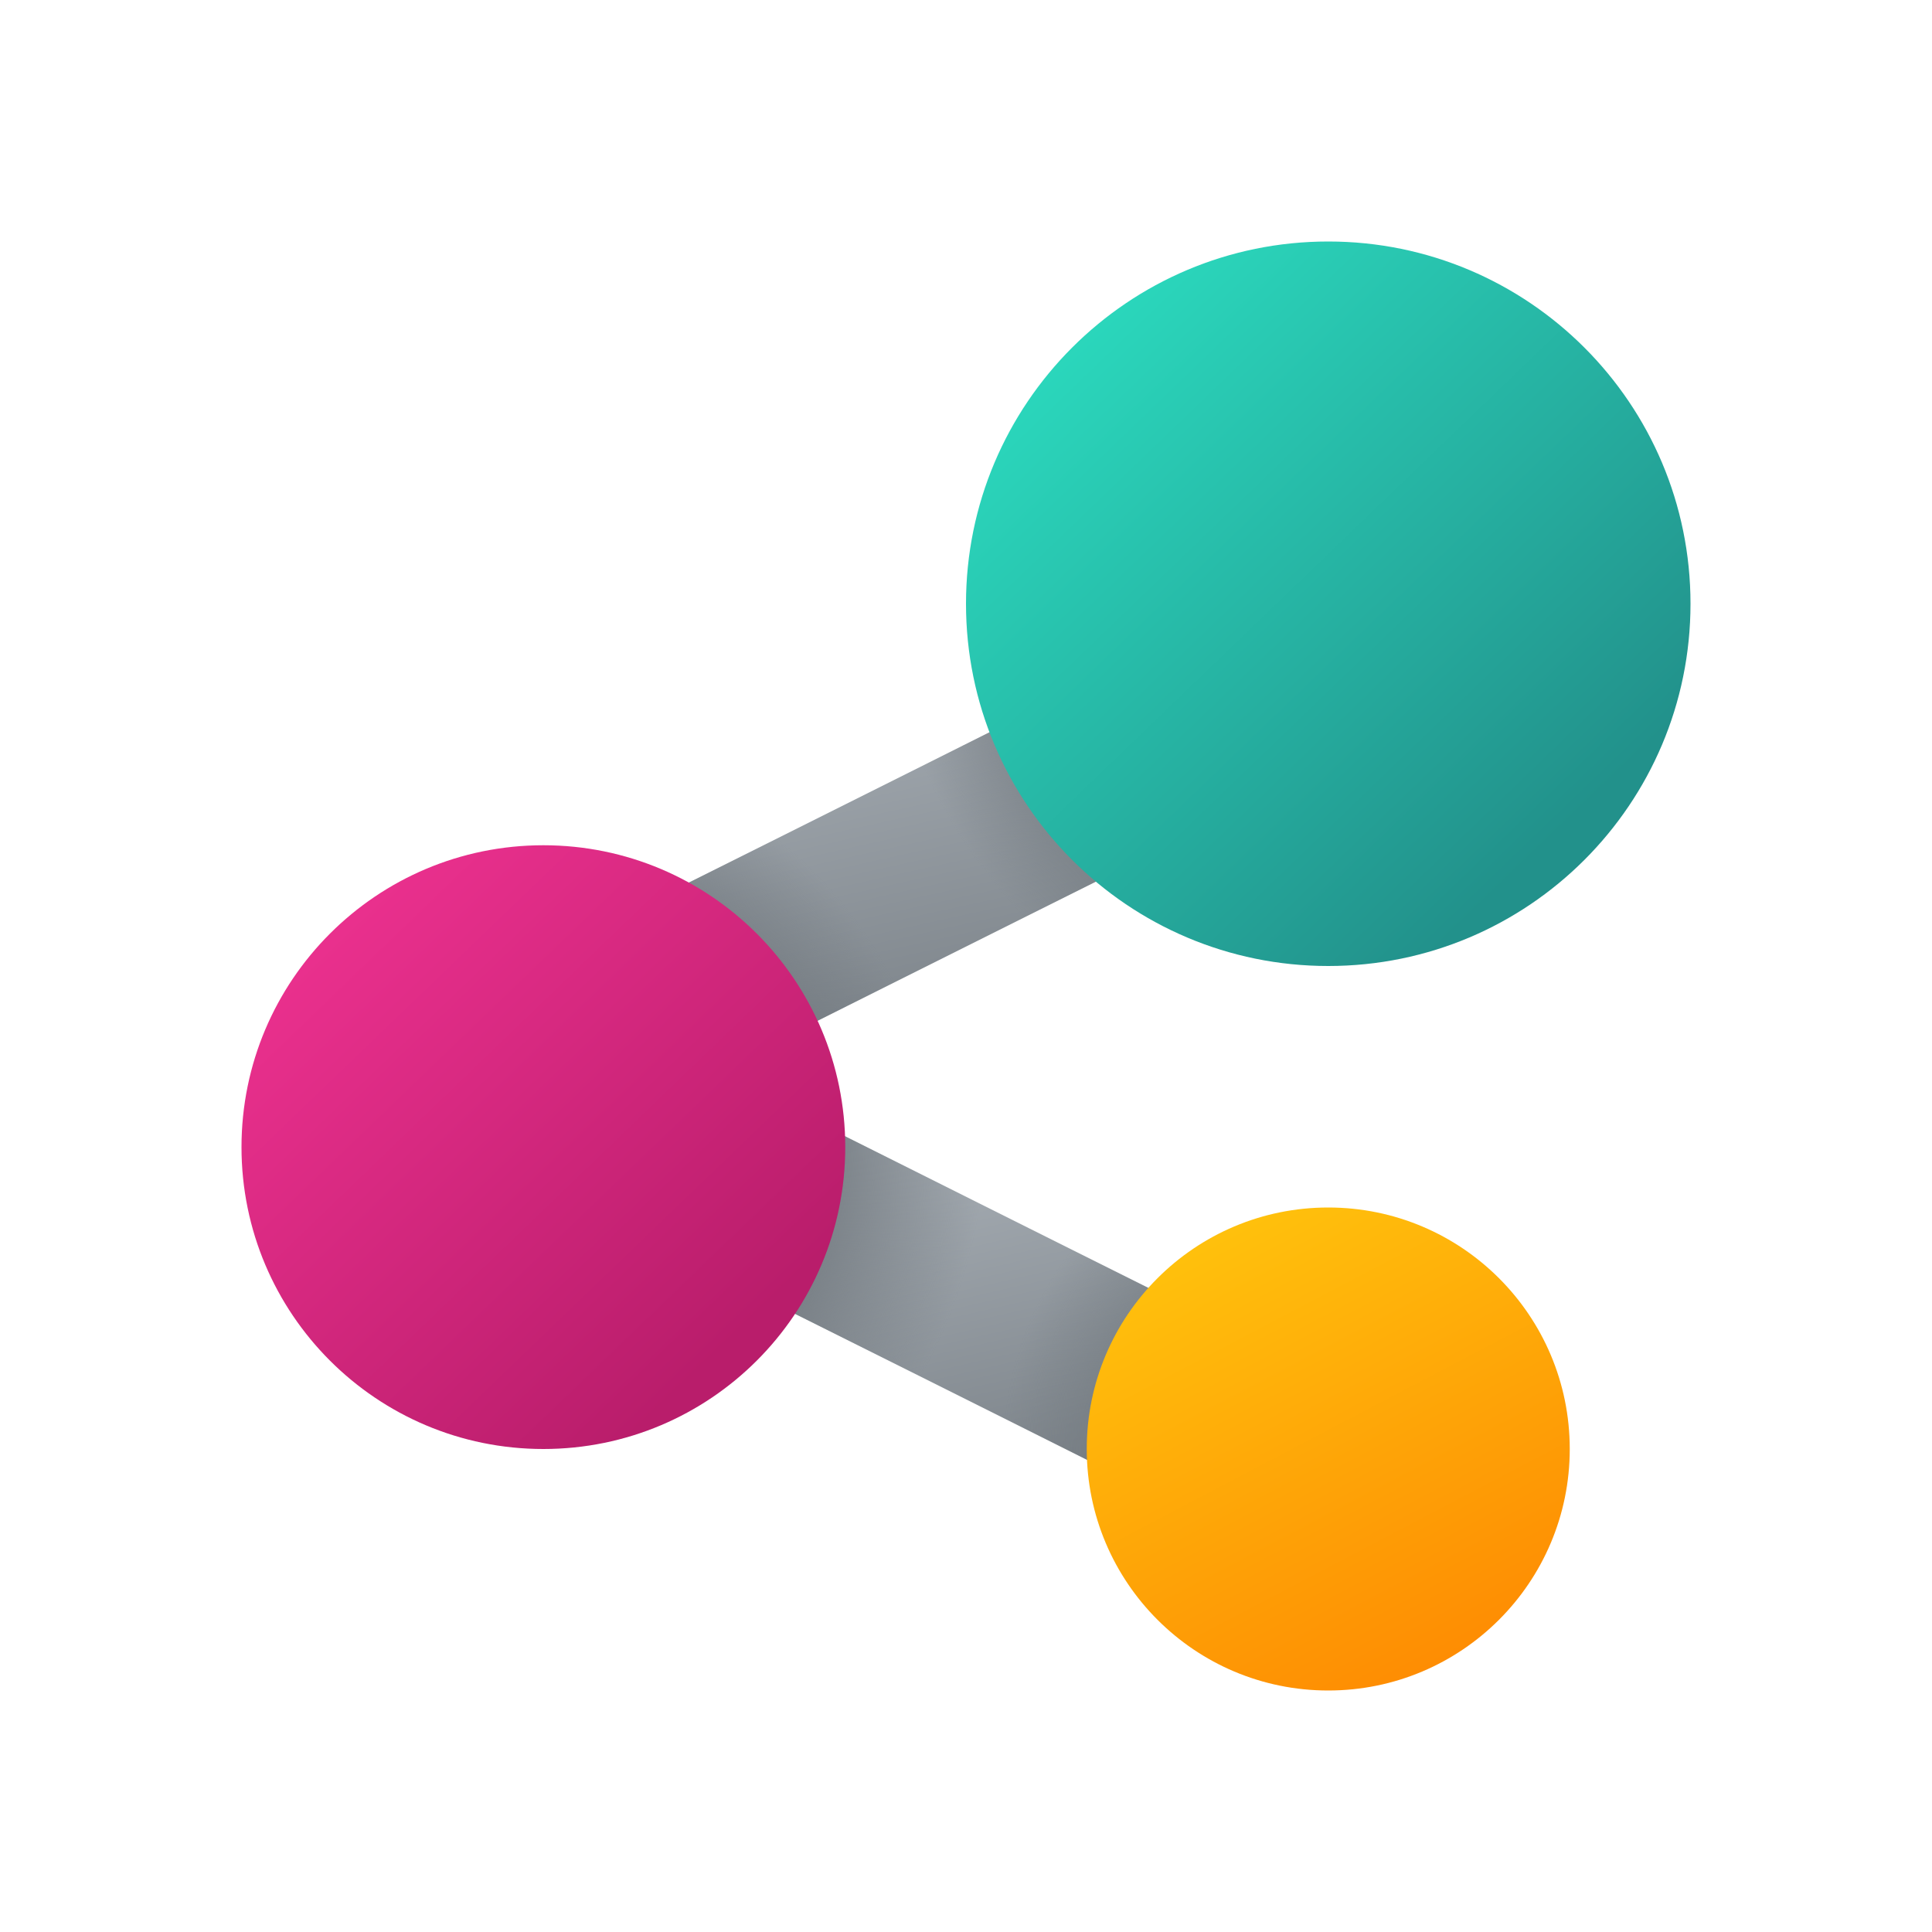
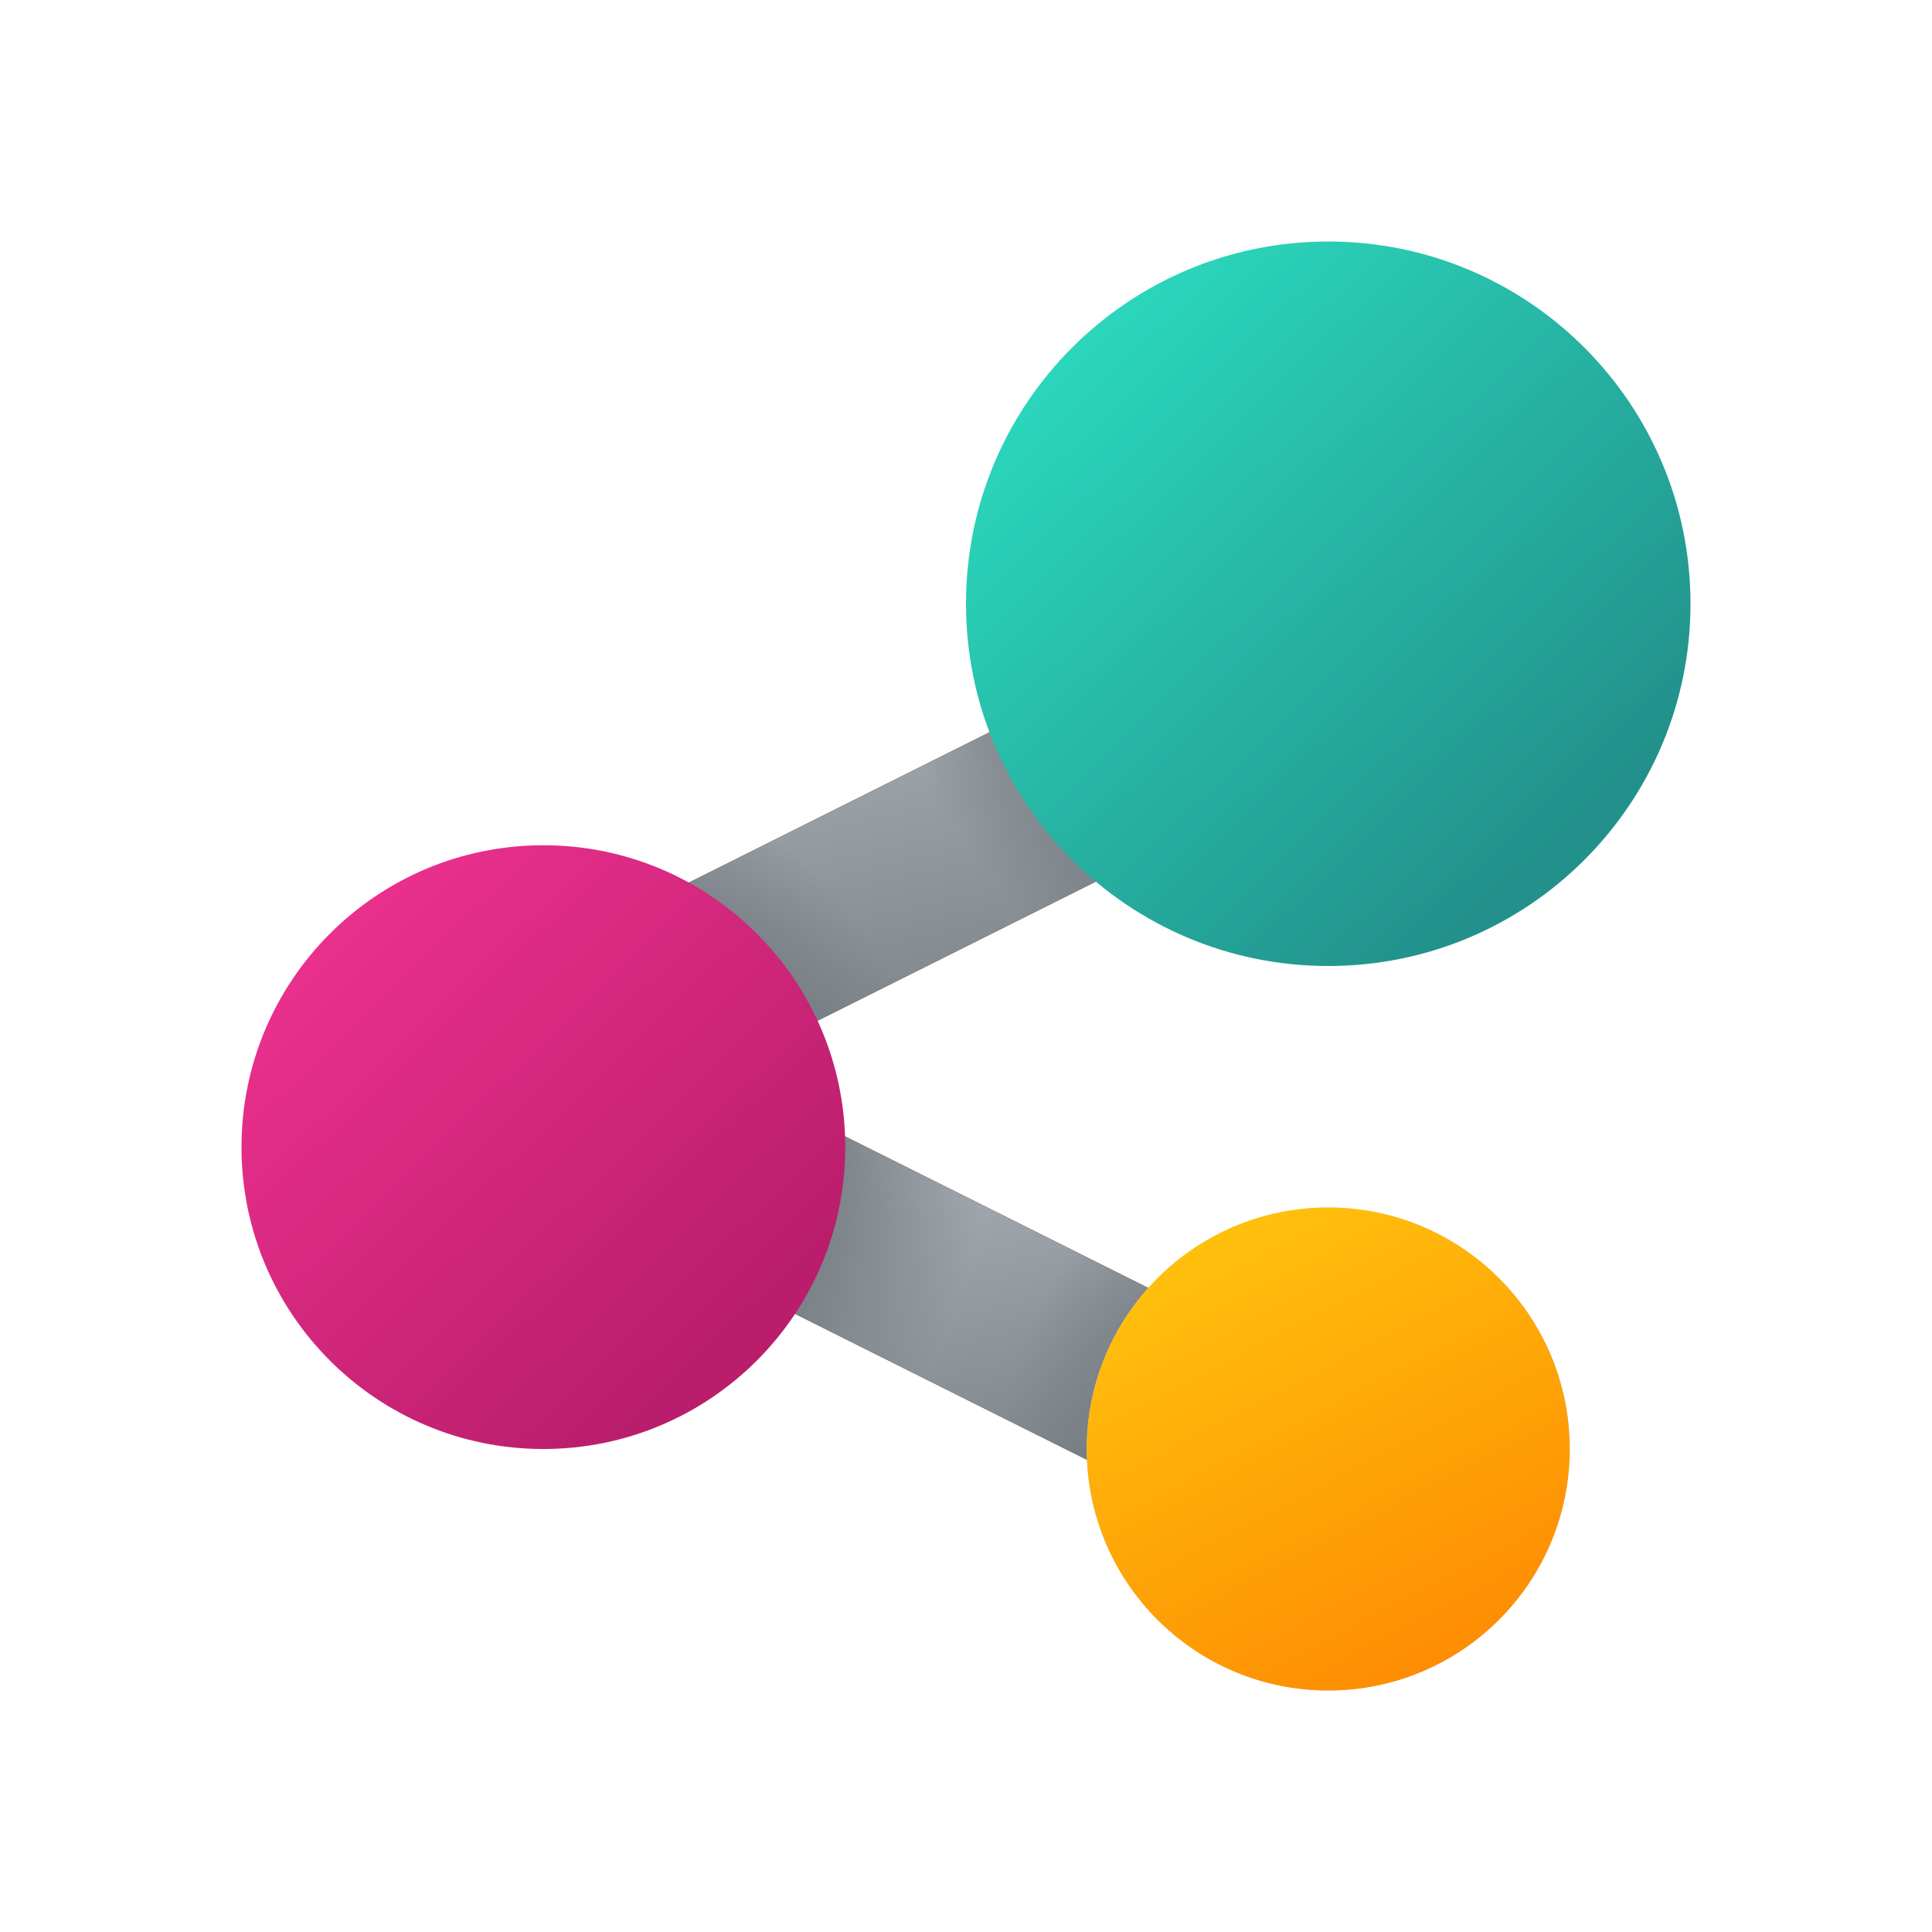
<svg xmlns="http://www.w3.org/2000/svg" width="16" height="16" viewBox="0 0 16 16" fill="none">
-   <path d="M3.665 8.329L10.665 4.829L11.336 6.171L4.336 9.671L3.665 8.329Z" fill="url(#paint0_linear_70965_88564)" />
-   <path d="M3.665 8.329L10.665 4.829L11.336 6.171L4.336 9.671L3.665 8.329Z" fill="url(#paint1_radial_70965_88564)" />
-   <path d="M3.665 8.329L10.665 4.829L11.336 6.171L4.336 9.671L3.665 8.329Z" fill="url(#paint2_radial_70965_88564)" />
-   <path d="M11.165 13.171L5.165 10.171L5.836 8.829L11.836 11.829L11.165 13.171Z" fill="url(#paint3_linear_70965_88564)" />
-   <path d="M11.165 13.171L5.165 10.171L5.836 8.829L11.836 11.829L11.165 13.171Z" fill="url(#paint4_radial_70965_88564)" />
-   <path d="M11.165 13.171L5.165 10.171L5.836 8.829L11.836 11.829L11.165 13.171Z" fill="url(#paint5_radial_70965_88564)" />
-   <circle cx="11" cy="5" r="3" fill="url(#paint6_linear_70965_88564)" />
-   <circle cx="4.5" cy="9.5" r="2.5" fill="url(#paint7_linear_70965_88564)" />
-   <circle cx="11" cy="12" r="2" fill="url(#paint8_linear_70965_88564)" />
+   <path d="M3.665 8.329L10.665 4.829L11.335 6.171L4.335 9.671L3.665 8.329Z" fill="#212121" />
+   <path d="M3.665 8.329L10.665 4.829L11.335 6.171L4.335 9.671L3.665 8.329Z" fill="url(#paint0_linear_72095_8943)" />
+   <path d="M3.665 8.329L10.665 4.829L11.335 6.171L4.335 9.671L3.665 8.329Z" fill="url(#paint1_radial_72095_8943)" />
+   <path d="M3.665 8.329L10.665 4.829L11.335 6.171L4.335 9.671L3.665 8.329Z" fill="url(#paint2_radial_72095_8943)" />
+   <path d="M11.165 13.171L5.165 10.171L5.835 8.829L11.835 11.829L11.165 13.171Z" fill="#242424" />
+   <path d="M11.165 13.171L5.165 10.171L5.835 8.829L11.835 11.829L11.165 13.171Z" fill="url(#paint3_linear_72095_8943)" />
+   <path d="M11.165 13.171L5.165 10.171L5.835 8.829L11.835 11.829L11.165 13.171Z" fill="url(#paint4_radial_72095_8943)" />
+   <path d="M11.165 13.171L5.165 10.171L5.835 8.829L11.835 11.829L11.165 13.171Z" fill="url(#paint5_radial_72095_8943)" />
+   <circle cx="11" cy="5" r="3" fill="url(#paint6_linear_72095_8943)" />
+   <circle cx="4.5" cy="9.5" r="2.5" fill="url(#paint7_linear_72095_8943)" />
+   <circle cx="11" cy="12" r="2" fill="#D9D9D9" />
+   <circle cx="11" cy="12" r="2" fill="url(#paint8_linear_72095_8943)" />
  <defs>
-     <linearGradient id="paint0_linear_70965_88564" x1="3.665" y1="4.829" x2="4.838" y2="10.141" gradientUnits="userSpaceOnUse">
+     <linearGradient id="paint0_linear_72095_8943" x1="3.665" y1="4.829" x2="4.838" y2="10.141" gradientUnits="userSpaceOnUse">
      <stop stop-color="#B9C0C7" />
      <stop offset="1" stop-color="#70777D" />
    </linearGradient>
-     <radialGradient id="paint1_radial_70965_88564" cx="0" cy="0" r="1" gradientUnits="userSpaceOnUse" gradientTransform="translate(11.0005 5.00008) rotate(146.31) scale(3.60555 3.78447)">
+     <radialGradient id="paint1_radial_72095_8943" cx="0" cy="0" r="1" gradientUnits="userSpaceOnUse" gradientTransform="translate(11 5.00008) rotate(146.31) scale(3.60555 3.78447)">
      <stop offset="0.633" stop-color="#70777D" />
      <stop offset="1" stop-color="#70777D" stop-opacity="0" />
    </radialGradient>
-     <radialGradient id="paint2_radial_70965_88564" cx="0" cy="0" r="1" gradientUnits="userSpaceOnUse" gradientTransform="translate(4.50049 9.50008) rotate(-38.6598) scale(3.20156 3.36043)">
+     <radialGradient id="paint2_radial_72095_8943" cx="0" cy="0" r="1" gradientUnits="userSpaceOnUse" gradientTransform="translate(4.5 9.50008) rotate(-38.6598) scale(3.20156 3.36043)">
      <stop offset="0.562" stop-color="#70777D" />
      <stop offset="1" stop-color="#70777D" stop-opacity="0" />
    </radialGradient>
-     <linearGradient id="paint3_linear_70965_88564" x1="5.165" y1="8.829" x2="6.247" y2="13.578" gradientUnits="userSpaceOnUse">
+     <linearGradient id="paint3_linear_72095_8943" x1="5.165" y1="8.829" x2="6.246" y2="13.578" gradientUnits="userSpaceOnUse">
      <stop stop-color="#B9C0C7" />
      <stop offset="1" stop-color="#70777D" />
    </linearGradient>
-     <radialGradient id="paint4_radial_70965_88564" cx="0" cy="0" r="1" gradientUnits="userSpaceOnUse" gradientTransform="translate(11.0005 12.0001) rotate(-158.199) scale(2.69258 2.68616)">
+     <radialGradient id="paint4_radial_72095_8943" cx="0" cy="0" r="1" gradientUnits="userSpaceOnUse" gradientTransform="translate(11 12.0001) rotate(-158.199) scale(2.69258 2.68616)">
      <stop offset="0.438" stop-color="#70777D" />
      <stop offset="1" stop-color="#70777D" stop-opacity="0" />
    </radialGradient>
-     <radialGradient id="paint5_radial_70965_88564" cx="0" cy="0" r="1" gradientUnits="userSpaceOnUse" gradientTransform="translate(4.50049 9.50008) rotate(15.9454) scale(3.64006 3.96119)">
+     <radialGradient id="paint5_radial_72095_8943" cx="0" cy="0" r="1" gradientUnits="userSpaceOnUse" gradientTransform="translate(4.5 9.50008) rotate(15.9454) scale(3.64006 3.96119)">
      <stop offset="0.562" stop-color="#70777D" />
      <stop offset="1" stop-color="#70777D" stop-opacity="0" />
    </radialGradient>
-     <linearGradient id="paint6_linear_70965_88564" x1="8.214" y1="3.125" x2="12.355" y2="7.427" gradientUnits="userSpaceOnUse">
+     <linearGradient id="paint6_linear_72095_8943" x1="8.214" y1="3.125" x2="12.355" y2="7.427" gradientUnits="userSpaceOnUse">
      <stop stop-color="#2BDABE" />
      <stop offset="1" stop-color="#22918B" />
    </linearGradient>
-     <linearGradient id="paint7_linear_70965_88564" x1="2.179" y1="7.938" x2="5.629" y2="11.523" gradientUnits="userSpaceOnUse">
+     <linearGradient id="paint7_linear_72095_8943" x1="2.179" y1="7.938" x2="5.629" y2="11.523" gradientUnits="userSpaceOnUse">
      <stop stop-color="#EC318F" />
      <stop offset="1" stop-color="#B91D6B" />
    </linearGradient>
-     <linearGradient id="paint8_linear_70965_88564" x1="9.625" y1="9.375" x2="12.25" y2="14.375" gradientUnits="userSpaceOnUse">
+     <linearGradient id="paint8_linear_72095_8943" x1="9.625" y1="9.375" x2="12.25" y2="14.375" gradientUnits="userSpaceOnUse">
      <stop stop-color="#FFCD0F" />
      <stop offset="1" stop-color="#FE8401" />
    </linearGradient>
  </defs>
</svg>
